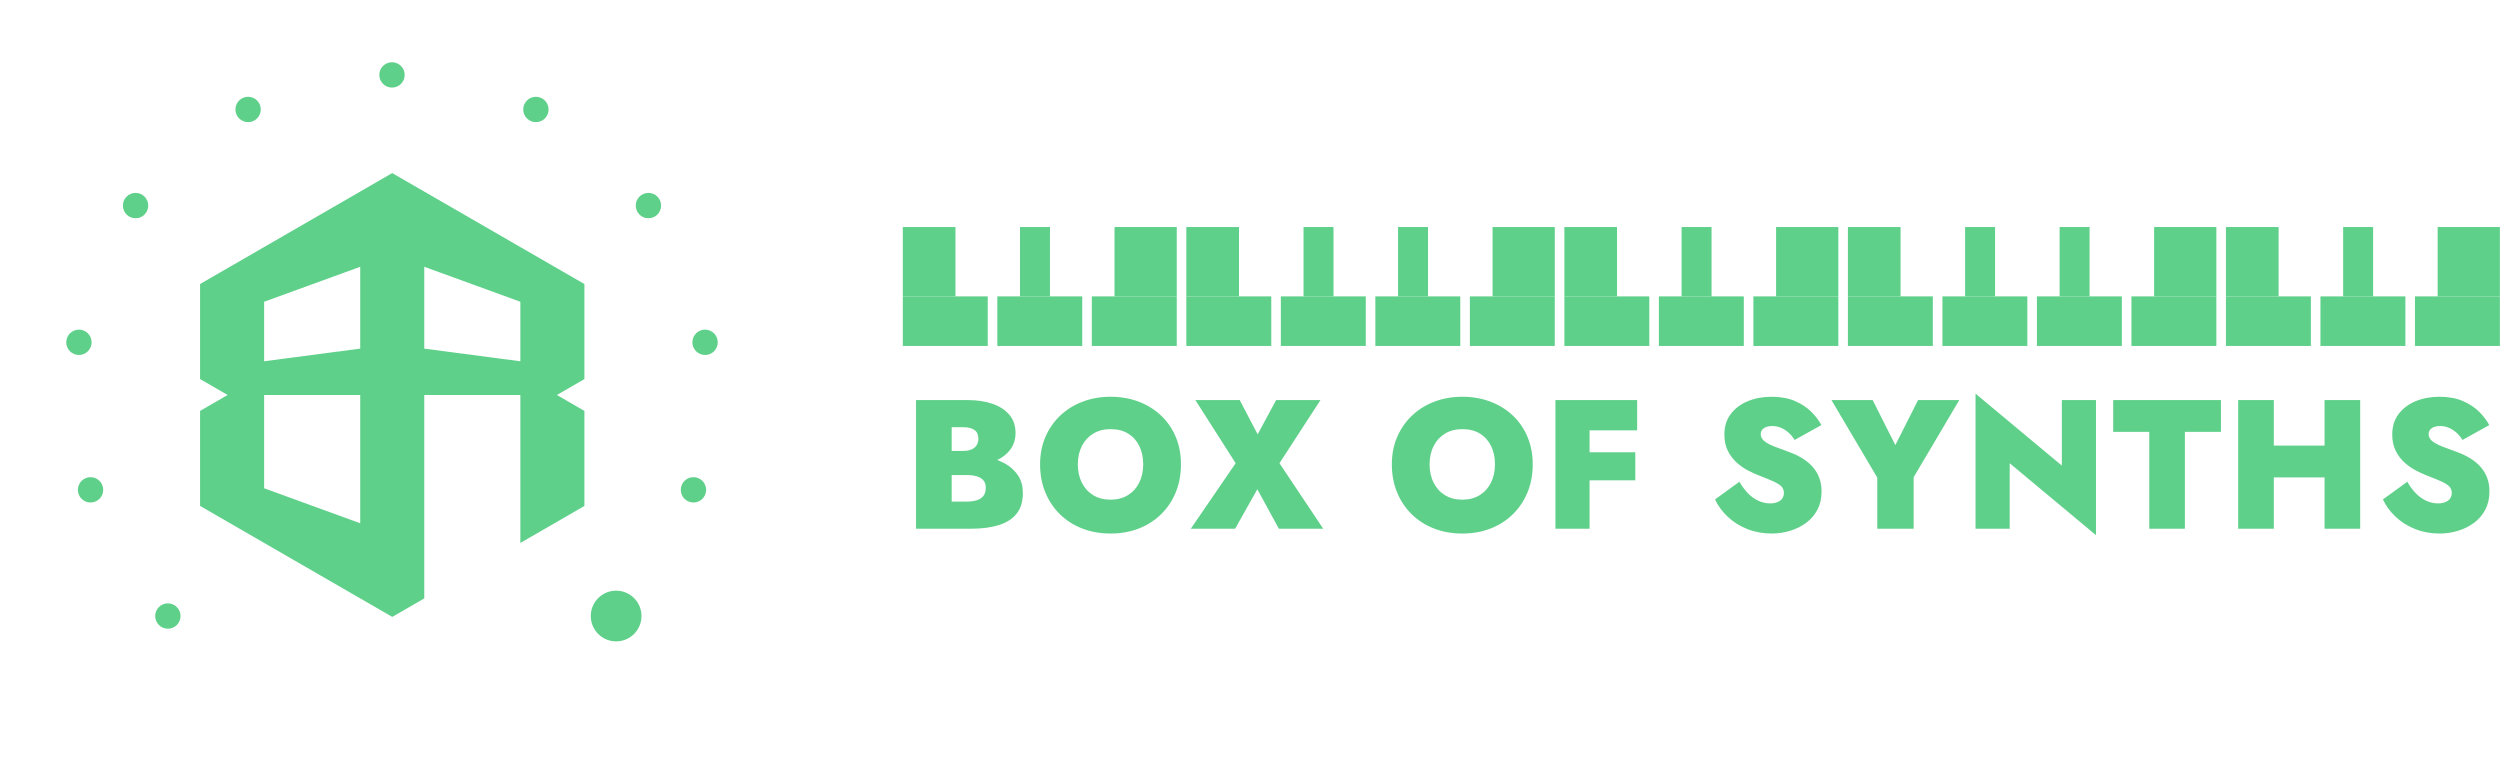
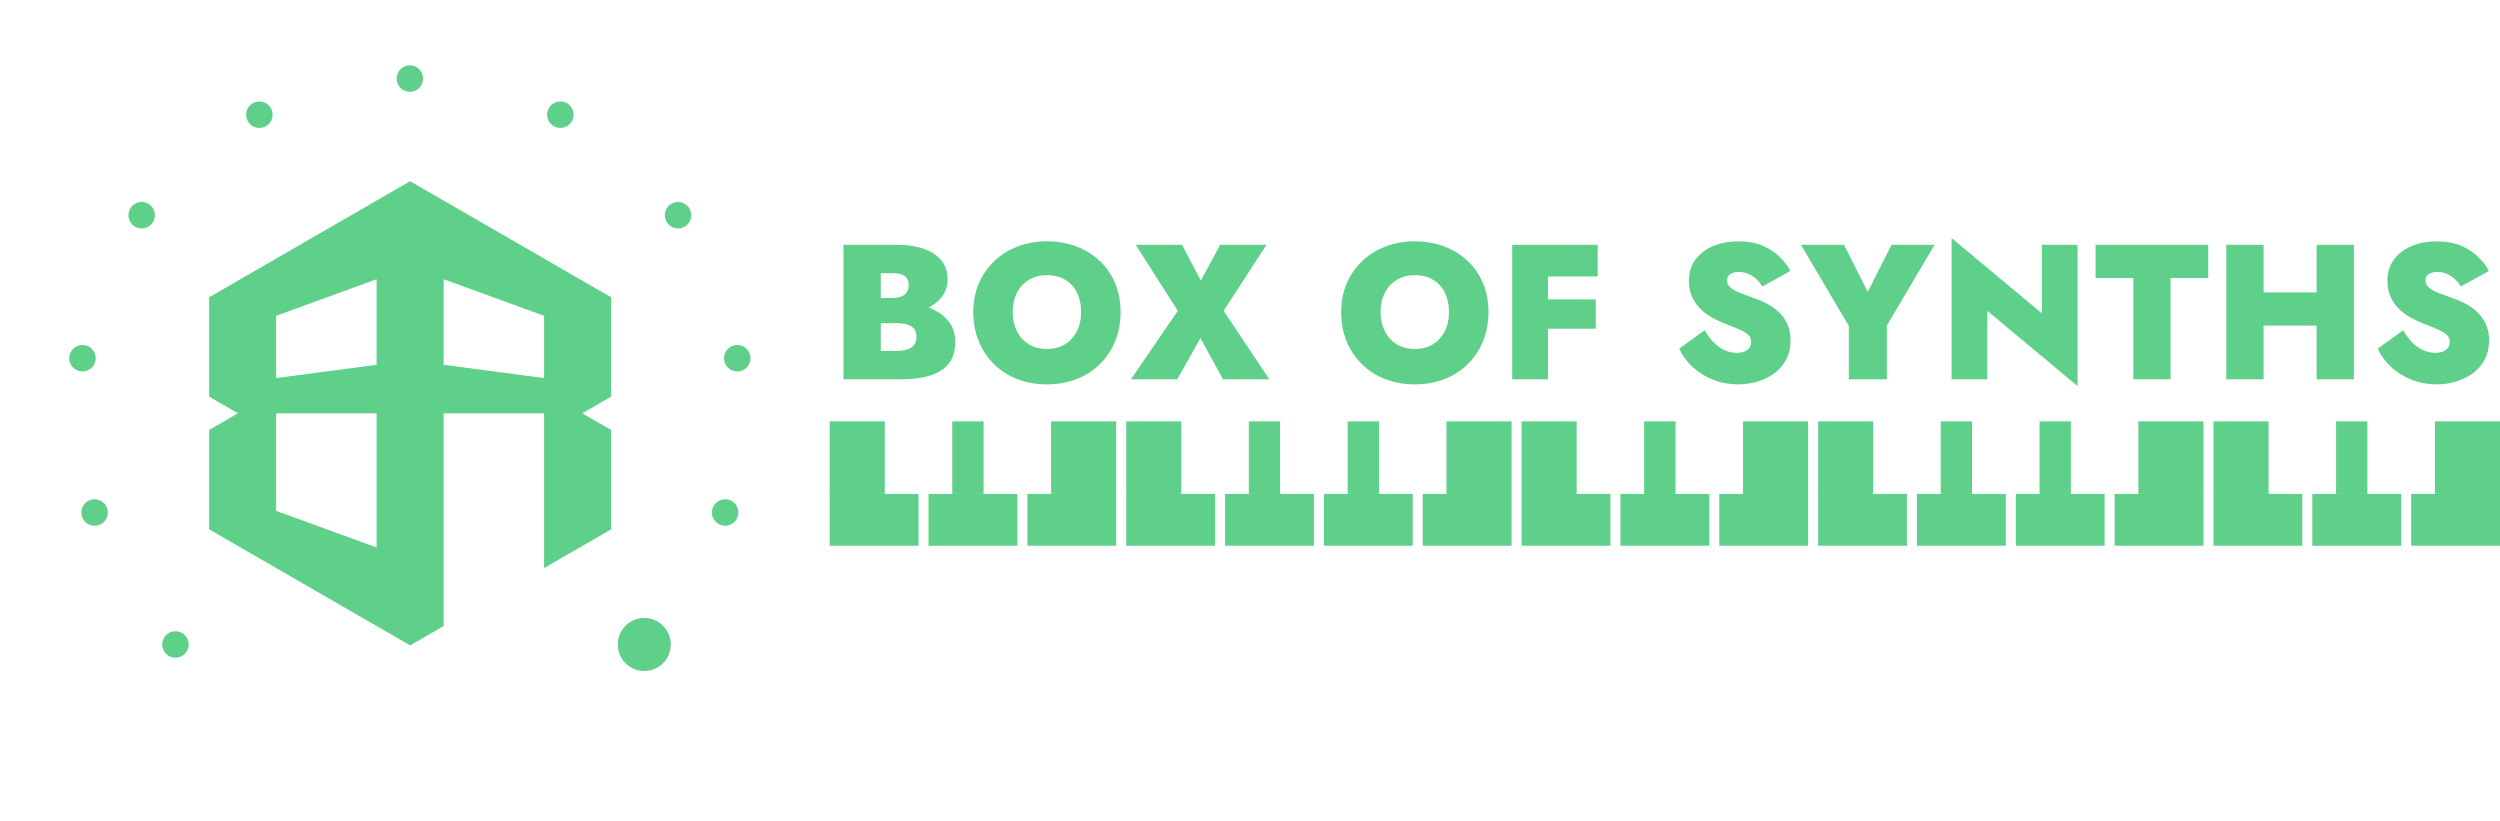
- <svg xmlns="http://www.w3.org/2000/svg" viewBox="0 0 924.920 290" width="925" height="290">
+ <svg xmlns="http://www.w3.org/2000/svg" viewBox="0 0 884.447 290" width="884" height="290">
  <g transform="translate(0.000,0.000) scale(0.426471) translate(40,40)" fill="#5FD08A">
    <circle cx="105.546" cy="494.454" r="11" />
    <circle cx="38.459" cy="384.980" r="11" />
    <circle cx="28.386" cy="256.981" r="11" />
    <circle cx="77.520" cy="138.359" r="11" />
    <circle cx="175.153" cy="54.973" r="11" />
    <circle cx="300.000" cy="25.000" r="11" />
    <circle cx="424.847" cy="54.973" r="11" />
    <circle cx="522.480" cy="138.359" r="11" />
    <circle cx="571.614" cy="256.981" r="11" />
    <circle cx="561.541" cy="384.980" r="11" />
    <circle cx="494.454" cy="494.454" r="22" />
    <g transform="translate(-2.96,-0.46) scale(2.0194)">
      <path d="M150.13,54.79l13.76,7.94,13.76,7.95,13.76,7.94,13.76,7.95,13.76,7.94,13.76,7.94v40.83s-11.84,6.84-11.84,6.84l11.84,6.84v40.83s-27.52,15.89-27.52,15.89v-63.56h-41.28v87.39l-13.76,7.94-82.56-47.67v-40.83l11.84-6.84-11.84-6.84v-40.83l82.56-47.67ZM163.89,95.04v35.16l41.28,5.44v-25.58l-41.28-15.02ZM136.37,95.04l-41.28,15.02v25.57l41.28-5.44v-35.16ZM136.37,150.13h-41.28v40.07l41.28,15.03v-55.09Z" />
    </g>
  </g>
-   <rect x="334.000" y="109.667" width="31.423" height="18.333" fill="#5FD08A" />
-   <rect x="334.000" y="84.000" width="19.482" height="25.667" fill="#5FD08A" />
-   <rect x="368.969" y="109.667" width="31.423" height="18.333" fill="#5FD08A" />
-   <rect x="377.364" y="84.000" width="11.087" height="25.667" fill="#5FD08A" />
-   <rect x="403.937" y="109.667" width="31.423" height="18.333" fill="#5FD08A" />
-   <rect x="412.332" y="84.000" width="23.028" height="25.667" fill="#5FD08A" />
-   <rect x="438.906" y="109.667" width="31.423" height="18.333" fill="#5FD08A" />
-   <rect x="438.906" y="84.000" width="19.482" height="25.667" fill="#5FD08A" />
-   <rect x="473.874" y="109.667" width="31.423" height="18.333" fill="#5FD08A" />
-   <rect x="482.269" y="84.000" width="11.087" height="25.667" fill="#5FD08A" />
-   <rect x="508.843" y="109.667" width="31.423" height="18.333" fill="#5FD08A" />
-   <rect x="517.238" y="84.000" width="11.087" height="25.667" fill="#5FD08A" />
-   <rect x="543.811" y="109.667" width="31.423" height="18.333" fill="#5FD08A" />
-   <rect x="552.207" y="84.000" width="23.028" height="25.667" fill="#5FD08A" />
-   <rect x="578.780" y="109.667" width="31.423" height="18.333" fill="#5FD08A" />
-   <rect x="578.780" y="84.000" width="19.482" height="25.667" fill="#5FD08A" />
-   <rect x="613.748" y="109.667" width="31.423" height="18.333" fill="#5FD08A" />
-   <rect x="622.144" y="84.000" width="11.087" height="25.667" fill="#5FD08A" />
-   <rect x="648.717" y="109.667" width="31.423" height="18.333" fill="#5FD08A" />
-   <rect x="657.112" y="84.000" width="23.028" height="25.667" fill="#5FD08A" />
-   <rect x="683.686" y="109.667" width="31.423" height="18.333" fill="#5FD08A" />
-   <rect x="683.686" y="84.000" width="19.482" height="25.667" fill="#5FD08A" />
-   <rect x="718.654" y="109.667" width="31.423" height="18.333" fill="#5FD08A" />
-   <rect x="727.049" y="84.000" width="11.087" height="25.667" fill="#5FD08A" />
-   <rect x="753.623" y="109.667" width="31.423" height="18.333" fill="#5FD08A" />
-   <rect x="762.018" y="84.000" width="11.087" height="25.667" fill="#5FD08A" />
-   <rect x="788.591" y="109.667" width="31.423" height="18.333" fill="#5FD08A" />
-   <rect x="796.987" y="84.000" width="23.028" height="25.667" fill="#5FD08A" />
-   <rect x="823.560" y="109.667" width="31.423" height="18.333" fill="#5FD08A" />
-   <rect x="823.560" y="84.000" width="19.482" height="25.667" fill="#5FD08A" />
-   <rect x="858.528" y="109.667" width="31.423" height="18.333" fill="#5FD08A" />
-   <rect x="866.924" y="84.000" width="11.087" height="25.667" fill="#5FD08A" />
-   <rect x="893.497" y="109.667" width="31.423" height="18.333" fill="#5FD08A" />
-   <rect x="901.892" y="84.000" width="23.028" height="25.667" fill="#5FD08A" />
-   <path d="M348.661 172.391H357.992Q363.099 172.391 367.084 170.975Q371.07 169.559 373.386 166.822Q375.703 164.085 375.703 160.204Q375.703 156.124 373.386 153.424Q371.07 150.724 367.084 149.377Q363.099 148.03 357.992 148.03H338.891V195.63H359.221Q365.217 195.63 369.513 194.292Q373.81 192.954 376.117 190.052Q378.423 187.15 378.423 182.404Q378.423 178.7 376.733 176.073Q375.042 173.446 372.256 171.779Q369.47 170.112 366.079 169.337Q362.689 168.561 359.221 168.561H348.661V175.764H357.574Q359.063 175.764 360.336 175.985Q361.608 176.206 362.591 176.731Q363.573 177.256 364.129 178.16Q364.685 179.064 364.685 180.417Q364.685 182.518 363.716 183.625Q362.746 184.732 361.141 185.161Q359.536 185.59 357.574 185.59H352.081V158.07H356.345Q359.126 158.07 360.545 159.116Q361.965 160.163 361.965 162.301Q361.965 163.721 361.316 164.737Q360.667 165.752 359.422 166.293Q358.176 166.835 356.345 166.835H348.661Z M398.76 171.83Q398.76 167.94 400.255 165.014Q401.75 162.087 404.458 160.435Q407.166 158.783 410.852 158.783Q414.716 158.783 417.39 160.435Q420.064 162.087 421.504 165.014Q422.945 167.94 422.945 171.83Q422.945 175.665 421.449 178.619Q419.954 181.573 417.253 183.225Q414.551 184.877 410.852 184.877Q407.166 184.877 404.458 183.225Q401.75 181.573 400.255 178.619Q398.76 175.665 398.76 171.83ZM384.791 171.83Q384.791 177.437 386.703 182.117Q388.615 186.797 392.098 190.232Q395.582 193.668 400.359 195.538Q405.135 197.408 410.852 197.408Q416.582 197.408 421.352 195.538Q426.122 193.668 429.606 190.232Q433.09 186.797 435.001 182.117Q436.913 177.437 436.913 171.83Q436.913 166.21 434.974 161.619Q433.035 157.027 429.496 153.702Q425.958 150.376 421.215 148.589Q416.472 146.801 410.852 146.801Q405.355 146.801 400.606 148.589Q395.856 150.376 392.318 153.702Q388.779 157.027 386.785 161.619Q384.791 166.21 384.791 171.83Z M472.13 148.03 465.291 160.702 458.656 148.03H442.251L457.153 171.388L440.551 195.63H456.956L465.168 181.03L473.15 195.63H489.555L473.361 171.388L488.535 148.03Z M528.912 171.83Q528.912 167.94 530.407 165.014Q531.902 162.087 534.61 160.435Q537.318 158.783 541.004 158.783Q544.868 158.783 547.542 160.435Q550.216 162.087 551.656 165.014Q553.097 167.94 553.097 171.83Q553.097 175.665 551.601 178.619Q550.106 181.573 547.405 183.225Q544.703 184.877 541.004 184.877Q537.318 184.877 534.61 183.225Q531.902 181.573 530.407 178.619Q528.912 175.665 528.912 171.83ZM514.943 171.83Q514.943 177.437 516.855 182.117Q518.767 186.797 522.25 190.232Q525.734 193.668 530.511 195.538Q535.287 197.408 541.004 197.408Q546.734 197.408 551.504 195.538Q556.274 193.668 559.758 190.232Q563.242 186.797 565.153 182.117Q567.065 177.437 567.065 171.83Q567.065 166.21 565.126 161.619Q563.187 157.027 559.648 153.702Q556.11 150.376 551.367 148.589Q546.624 146.801 541.004 146.801Q535.507 146.801 530.758 148.589Q526.008 150.376 522.47 153.702Q518.931 157.027 516.937 161.619Q514.943 166.21 514.943 171.83Z M584.422 159.233H605.706V148.03H584.422ZM584.422 177.724H605.026V167.344H584.422ZM575.463 148.03V195.63H588.104V148.03Z M643.544 178.25 634.529 184.781Q636.148 188.293 639.206 191.184Q642.264 194.076 646.441 195.742Q650.617 197.408 655.481 197.408Q658.995 197.408 662.299 196.401Q665.603 195.394 668.226 193.461Q670.849 191.529 672.396 188.601Q673.943 185.673 673.943 181.887Q673.943 179.007 673.061 176.716Q672.179 174.425 670.542 172.621Q668.905 170.818 666.687 169.483Q664.469 168.148 661.797 167.194Q658.746 166.095 656.415 165.182Q654.083 164.269 652.761 163.207Q651.439 162.144 651.439 160.611Q651.439 159.232 652.576 158.433Q653.713 157.633 655.723 157.633Q657.304 157.633 658.775 158.227Q660.246 158.821 661.579 159.945Q662.912 161.068 663.96 162.782L673.864 157.291Q672.598 154.83 670.201 152.415Q667.805 150 664.146 148.4Q660.488 146.801 655.404 146.801Q650.624 146.801 646.673 148.427Q642.721 150.052 640.35 153.169Q637.978 156.287 637.978 160.756Q637.978 164.294 639.291 166.867Q640.604 169.441 642.603 171.218Q644.603 172.995 646.806 174.118Q649.01 175.241 650.723 175.908Q654.376 177.299 656.378 178.242Q658.38 179.185 659.19 180.101Q660 181.017 660 182.402Q660 184.294 658.566 185.277Q657.133 186.26 654.971 186.26Q652.719 186.26 650.612 185.31Q648.505 184.361 646.731 182.541Q644.956 180.722 643.544 178.25Z M709.65 148.03 701.239 164.683 692.841 148.03H677.599L694.541 176.699V195.63H708.005V176.576L724.892 148.03Z M762.835 148.03V172.262L730.911 145.65V195.63H743.552V171.398L775.475 198.01V148.03Z M781.843 159.782H795.181V195.63H808.37V159.782H821.708V148.03H781.843Z M831.279 176.626H868.31V164.875H831.279ZM860.043 148.03V195.63H873.233V148.03ZM828.083 148.03V195.63H841.273V148.03Z M890.656 178.25 881.641 184.781Q883.26 188.293 886.318 191.184Q889.376 194.076 893.553 195.742Q897.729 197.408 902.593 197.408Q906.107 197.408 909.411 196.401Q912.715 195.394 915.338 193.461Q917.961 191.529 919.508 188.601Q921.055 185.673 921.055 181.887Q921.055 179.007 920.173 176.716Q919.291 174.425 917.654 172.621Q916.017 170.818 913.799 169.483Q911.581 168.148 908.909 167.194Q905.858 166.095 903.527 165.182Q901.195 164.269 899.873 163.207Q898.551 162.144 898.551 160.611Q898.551 159.232 899.688 158.433Q900.825 157.633 902.835 157.633Q904.416 157.633 905.887 158.227Q907.358 158.821 908.691 159.945Q910.024 161.068 911.072 162.782L920.976 157.291Q919.71 154.83 917.313 152.415Q914.917 150 911.258 148.4Q907.6 146.801 902.516 146.801Q897.736 146.801 893.785 148.427Q889.833 150.052 887.462 153.169Q885.09 156.287 885.09 160.756Q885.09 164.294 886.403 166.867Q887.716 169.441 889.715 171.218Q891.715 172.995 893.918 174.118Q896.122 175.241 897.835 175.908Q901.488 177.299 903.49 178.242Q905.492 179.185 906.302 180.101Q907.112 181.017 907.112 182.402Q907.112 184.294 905.678 185.277Q904.245 186.26 902.083 186.26Q899.831 186.26 897.724 185.31Q895.617 184.361 893.843 182.541Q892.068 180.722 890.656 178.25Z" fill="#5FD08A" />
+   <g transform="translate(-40.473,-61.500)">
+     <path d="M348.661 172.391H357.992Q363.099 172.391 367.084 170.975Q371.07 169.559 373.386 166.822Q375.703 164.085 375.703 160.204Q375.703 156.124 373.386 153.424Q371.07 150.724 367.084 149.377Q363.099 148.03 357.992 148.03H338.891V195.63H359.221Q365.217 195.63 369.513 194.292Q373.81 192.954 376.117 190.052Q378.423 187.15 378.423 182.404Q378.423 178.7 376.733 176.073Q375.042 173.446 372.256 171.779Q369.47 170.112 366.079 169.337Q362.689 168.561 359.221 168.561H348.661V175.764H357.574Q359.063 175.764 360.336 175.985Q361.608 176.206 362.591 176.731Q363.573 177.256 364.129 178.16Q364.685 179.064 364.685 180.417Q364.685 182.518 363.716 183.625Q362.746 184.732 361.141 185.161Q359.536 185.59 357.574 185.59H352.081V158.07H356.345Q359.126 158.07 360.545 159.116Q361.965 160.163 361.965 162.301Q361.965 163.721 361.316 164.737Q360.667 165.752 359.422 166.293Q358.176 166.835 356.345 166.835H348.661Z M398.76 171.83Q398.76 167.94 400.255 165.014Q401.75 162.087 404.458 160.435Q407.166 158.783 410.852 158.783Q414.716 158.783 417.39 160.435Q420.064 162.087 421.504 165.014Q422.945 167.94 422.945 171.83Q422.945 175.665 421.449 178.619Q419.954 181.573 417.253 183.225Q414.551 184.877 410.852 184.877Q407.166 184.877 404.458 183.225Q401.75 181.573 400.255 178.619Q398.76 175.665 398.76 171.83ZM384.791 171.83Q384.791 177.437 386.703 182.117Q388.615 186.797 392.098 190.232Q395.582 193.668 400.359 195.538Q405.135 197.408 410.852 197.408Q416.582 197.408 421.352 195.538Q426.122 193.668 429.606 190.232Q433.09 186.797 435.001 182.117Q436.913 177.437 436.913 171.83Q436.913 166.21 434.974 161.619Q433.035 157.027 429.496 153.702Q425.958 150.376 421.215 148.589Q416.472 146.801 410.852 146.801Q405.355 146.801 400.606 148.589Q395.856 150.376 392.318 153.702Q388.779 157.027 386.785 161.619Q384.791 166.21 384.791 171.83Z M472.13 148.03 465.291 160.702 458.656 148.03H442.251L457.153 171.388L440.551 195.63H456.956L465.168 181.03L473.15 195.63H489.555L473.361 171.388L488.535 148.03Z M528.912 171.83Q528.912 167.94 530.407 165.014Q531.902 162.087 534.61 160.435Q537.318 158.783 541.004 158.783Q544.868 158.783 547.542 160.435Q550.216 162.087 551.656 165.014Q553.097 167.94 553.097 171.83Q553.097 175.665 551.601 178.619Q550.106 181.573 547.405 183.225Q544.703 184.877 541.004 184.877Q537.318 184.877 534.61 183.225Q531.902 181.573 530.407 178.619Q528.912 175.665 528.912 171.83ZM514.943 171.83Q514.943 177.437 516.855 182.117Q518.767 186.797 522.25 190.232Q525.734 193.668 530.511 195.538Q535.287 197.408 541.004 197.408Q546.734 197.408 551.504 195.538Q556.274 193.668 559.758 190.232Q563.242 186.797 565.153 182.117Q567.065 177.437 567.065 171.83Q567.065 166.21 565.126 161.619Q563.187 157.027 559.648 153.702Q556.11 150.376 551.367 148.589Q546.624 146.801 541.004 146.801Q535.507 146.801 530.758 148.589Q526.008 150.376 522.47 153.702Q518.931 157.027 516.937 161.619Q514.943 166.21 514.943 171.83Z M584.422 159.233H605.706V148.03H584.422ZM584.422 177.724H605.026V167.344H584.422ZM575.463 148.03V195.63H588.104V148.03Z M643.544 178.25 634.529 184.781Q636.148 188.293 639.206 191.184Q642.264 194.076 646.441 195.742Q650.617 197.408 655.481 197.408Q658.995 197.408 662.299 196.401Q665.603 195.394 668.226 193.461Q670.849 191.529 672.396 188.601Q673.943 185.673 673.943 181.887Q673.943 179.007 673.061 176.716Q672.179 174.425 670.542 172.621Q668.905 170.818 666.687 169.483Q664.469 168.148 661.797 167.194Q658.746 166.095 656.415 165.182Q654.083 164.269 652.761 163.207Q651.439 162.144 651.439 160.611Q651.439 159.232 652.576 158.433Q653.713 157.633 655.723 157.633Q657.304 157.633 658.775 158.227Q660.246 158.821 661.579 159.945Q662.912 161.068 663.96 162.782L673.864 157.291Q672.598 154.83 670.201 152.415Q667.805 150 664.146 148.4Q660.488 146.801 655.404 146.801Q650.624 146.801 646.673 148.427Q642.721 150.052 640.35 153.169Q637.978 156.287 637.978 160.756Q637.978 164.294 639.291 166.867Q640.604 169.441 642.603 171.218Q644.603 172.995 646.806 174.118Q649.01 175.241 650.723 175.908Q654.376 177.299 656.378 178.242Q658.38 179.185 659.19 180.101Q660 181.017 660 182.402Q660 184.294 658.566 185.277Q657.133 186.26 654.971 186.26Q652.719 186.26 650.612 185.31Q648.505 184.361 646.731 182.541Q644.956 180.722 643.544 178.25Z M709.65 148.03 701.239 164.683 692.841 148.03H677.599L694.541 176.699V195.63H708.005V176.576L724.892 148.03Z M762.835 148.03V172.262L730.911 145.65V195.63H743.552V171.398L775.475 198.01V148.03Z M781.843 159.782H795.181V195.63H808.37V159.782H821.708V148.03H781.843Z M831.279 176.626H868.31V164.875H831.279ZM860.043 148.03V195.63H873.233V148.03ZM828.083 148.03V195.63H841.273V148.03Z M890.656 178.25 881.641 184.781Q883.26 188.293 886.318 191.184Q889.376 194.076 893.553 195.742Q897.729 197.408 902.593 197.408Q906.107 197.408 909.411 196.401Q912.715 195.394 915.338 193.461Q917.961 191.529 919.508 188.601Q921.055 185.673 921.055 181.887Q921.055 179.007 920.173 176.716Q919.291 174.425 917.654 172.621Q916.017 170.818 913.799 169.483Q911.581 168.148 908.909 167.194Q905.858 166.095 903.527 165.182Q901.195 164.269 899.873 163.207Q898.551 162.144 898.551 160.611Q898.551 159.232 899.688 158.433Q900.825 157.633 902.835 157.633Q904.416 157.633 905.887 158.227Q907.358 158.821 908.691 159.945Q910.024 161.068 911.072 162.782L920.976 157.291Q919.71 154.83 917.313 152.415Q914.917 150 911.258 148.4Q907.6 146.801 902.516 146.801Q897.736 146.801 893.785 148.427Q889.833 150.052 887.462 153.169Q885.09 156.287 885.09 160.756Q885.09 164.294 886.403 166.867Q887.716 169.441 889.715 171.218Q891.715 172.995 893.918 174.118Q896.122 175.241 897.835 175.908Q901.488 177.299 903.49 178.242Q905.492 179.185 906.302 180.101Q907.112 181.017 907.112 182.402Q907.112 184.294 905.678 185.277Q904.245 186.26 902.083 186.26Q899.831 186.26 897.724 185.31Q895.617 184.361 893.843 182.541Q892.068 180.722 890.656 178.25Z" fill="#5FD08A" />
+   </g>
+   <g transform="translate(-40.473,65.000)">
+     <rect x="334.000" y="109.667" width="31.423" height="18.333" fill="#5FD08A" />
+     <rect x="334.000" y="84.000" width="19.482" height="25.667" fill="#5FD08A" />
+     <rect x="368.969" y="109.667" width="31.423" height="18.333" fill="#5FD08A" />
+     <rect x="377.364" y="84.000" width="11.087" height="25.667" fill="#5FD08A" />
+     <rect x="403.937" y="109.667" width="31.423" height="18.333" fill="#5FD08A" />
+     <rect x="412.332" y="84.000" width="23.028" height="25.667" fill="#5FD08A" />
+     <rect x="438.906" y="109.667" width="31.423" height="18.333" fill="#5FD08A" />
+     <rect x="438.906" y="84.000" width="19.482" height="25.667" fill="#5FD08A" />
+     <rect x="473.874" y="109.667" width="31.423" height="18.333" fill="#5FD08A" />
+     <rect x="482.269" y="84.000" width="11.087" height="25.667" fill="#5FD08A" />
+     <rect x="508.843" y="109.667" width="31.423" height="18.333" fill="#5FD08A" />
+     <rect x="517.238" y="84.000" width="11.087" height="25.667" fill="#5FD08A" />
+     <rect x="543.811" y="109.667" width="31.423" height="18.333" fill="#5FD08A" />
+     <rect x="552.207" y="84.000" width="23.028" height="25.667" fill="#5FD08A" />
+     <rect x="578.780" y="109.667" width="31.423" height="18.333" fill="#5FD08A" />
+     <rect x="578.780" y="84.000" width="19.482" height="25.667" fill="#5FD08A" />
+     <rect x="613.748" y="109.667" width="31.423" height="18.333" fill="#5FD08A" />
+     <rect x="622.144" y="84.000" width="11.087" height="25.667" fill="#5FD08A" />
+     <rect x="648.717" y="109.667" width="31.423" height="18.333" fill="#5FD08A" />
+     <rect x="657.112" y="84.000" width="23.028" height="25.667" fill="#5FD08A" />
+     <rect x="683.686" y="109.667" width="31.423" height="18.333" fill="#5FD08A" />
+     <rect x="683.686" y="84.000" width="19.482" height="25.667" fill="#5FD08A" />
+     <rect x="718.654" y="109.667" width="31.423" height="18.333" fill="#5FD08A" />
+     <rect x="727.049" y="84.000" width="11.087" height="25.667" fill="#5FD08A" />
+     <rect x="753.623" y="109.667" width="31.423" height="18.333" fill="#5FD08A" />
+     <rect x="762.018" y="84.000" width="11.087" height="25.667" fill="#5FD08A" />
+     <rect x="788.591" y="109.667" width="31.423" height="18.333" fill="#5FD08A" />
+     <rect x="796.987" y="84.000" width="23.028" height="25.667" fill="#5FD08A" />
+     <rect x="823.560" y="109.667" width="31.423" height="18.333" fill="#5FD08A" />
+     <rect x="823.560" y="84.000" width="19.482" height="25.667" fill="#5FD08A" />
+     <rect x="858.528" y="109.667" width="31.423" height="18.333" fill="#5FD08A" />
+     <rect x="866.924" y="84.000" width="11.087" height="25.667" fill="#5FD08A" />
+     <rect x="893.497" y="109.667" width="31.423" height="18.333" fill="#5FD08A" />
+     <rect x="901.892" y="84.000" width="23.028" height="25.667" fill="#5FD08A" />
+   </g>
</svg>
